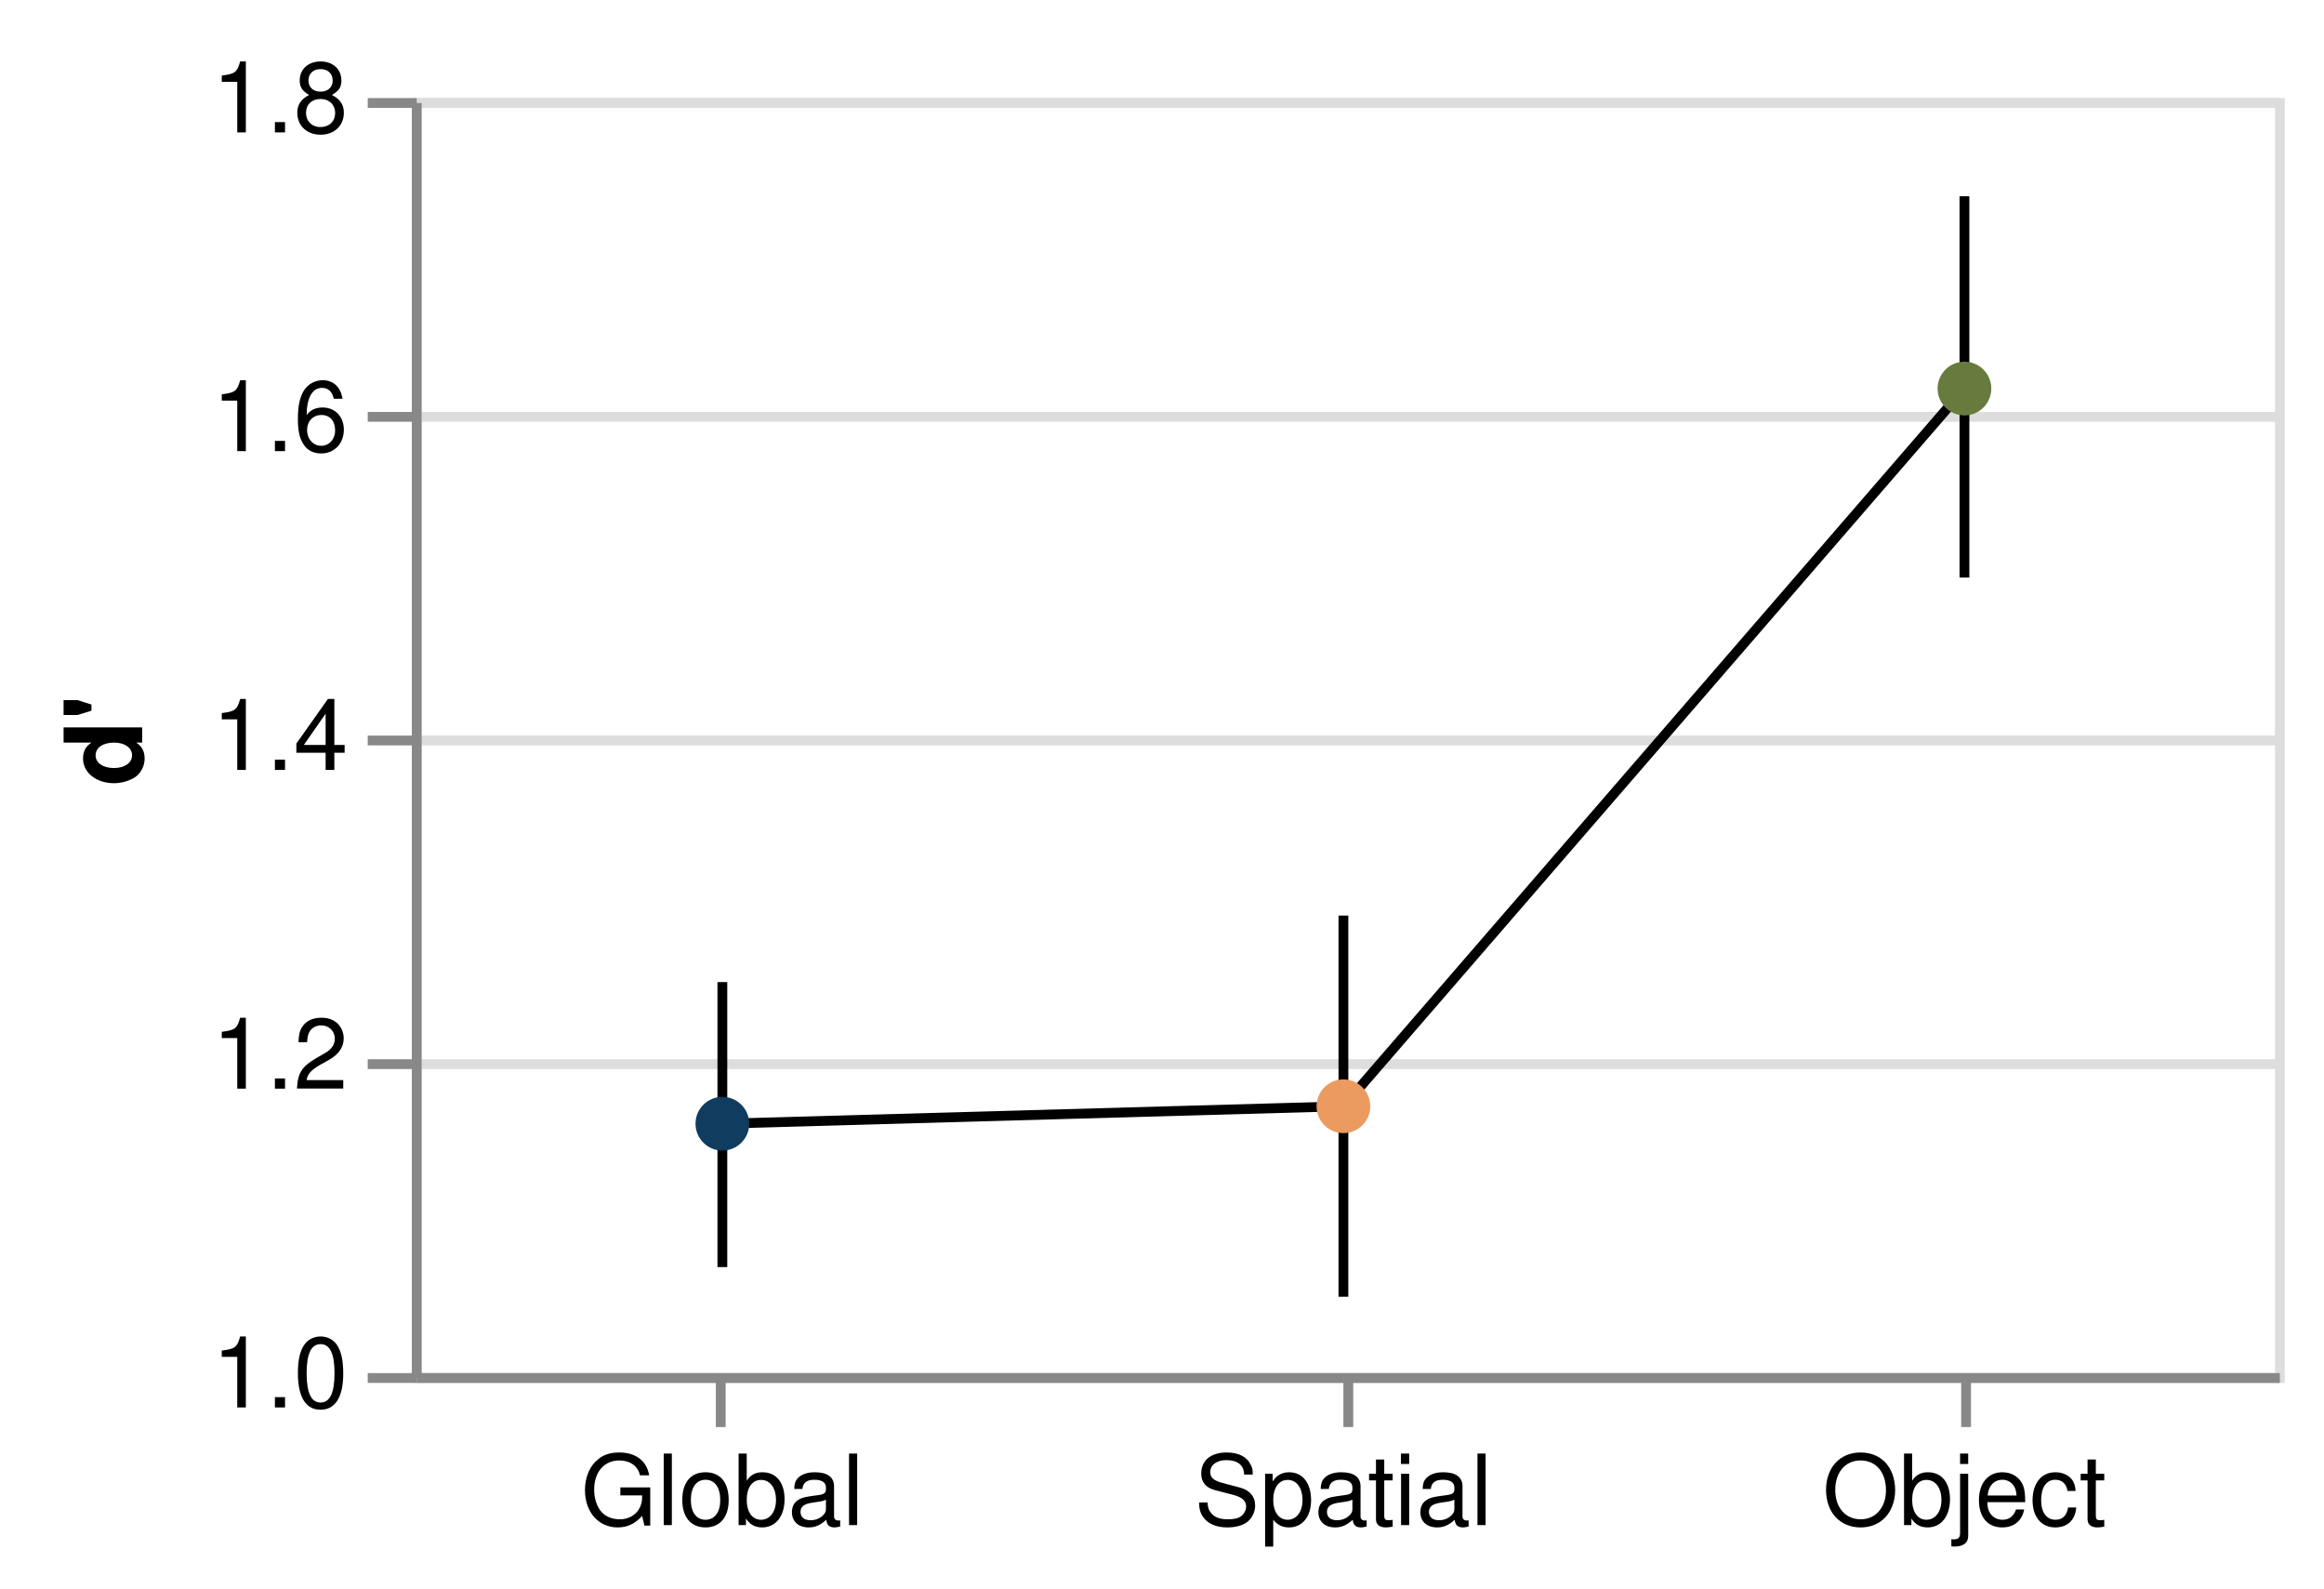
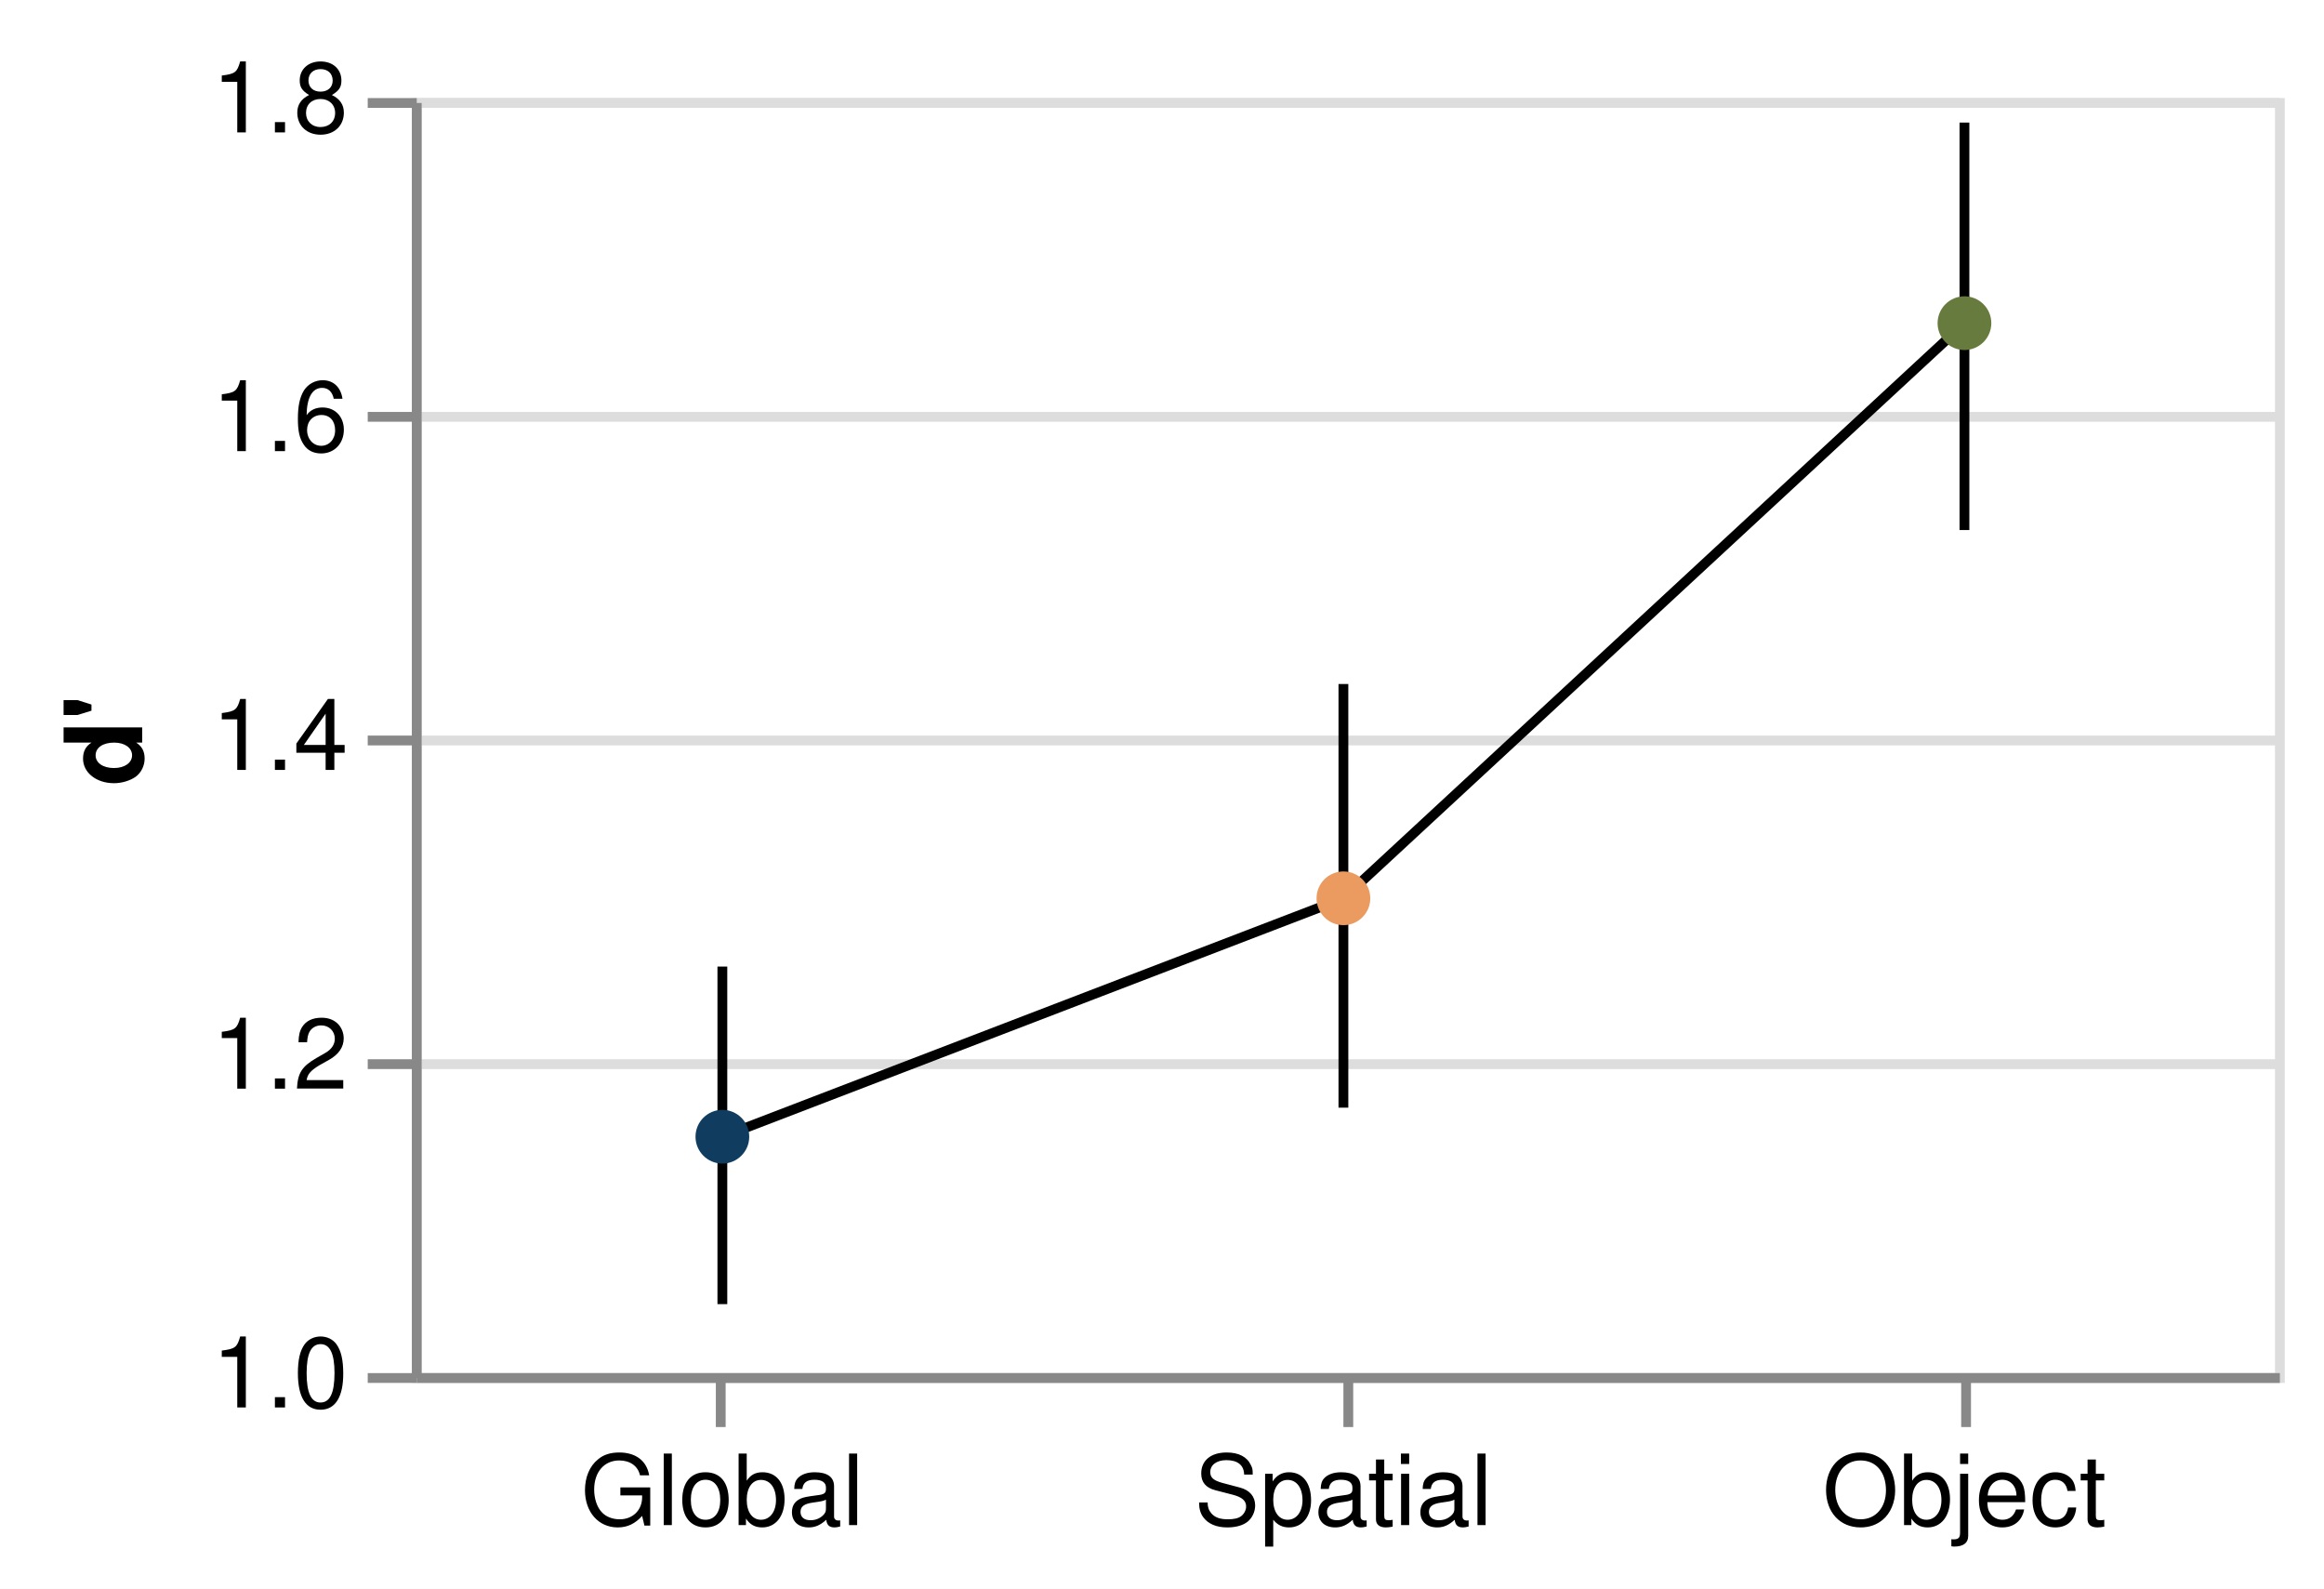
<svg xmlns="http://www.w3.org/2000/svg" class="marks" width="237" height="162" viewBox="0 0 237 162" version="1.1">
  <rect width="237" height="162" fill="white" />
  <g fill="none" stroke-miterlimit="10" transform="translate(42,10)">
    <g class="mark-group role-frame root" role="graphics-object" aria-roledescription="group mark container">
      <g transform="translate(0,0)">
        <path class="background" aria-hidden="true" d="M0.5,0.5h190v130h-190Z" stroke="#ddd" />
        <g>
          <g class="mark-group role-axis" aria-hidden="true">
            <g transform="translate(0.5,0.5)">
              <path class="background" aria-hidden="true" d="M0,0h0v0h0Z" pointer-events="none" />
              <g>
                <g class="mark-rule role-axis-grid" pointer-events="none">
                  <line transform="translate(0,130)" x2="190" y2="0" stroke="#ddd" stroke-width="1" opacity="1" />
                  <line transform="translate(0,98)" x2="190" y2="0" stroke="#ddd" stroke-width="1" opacity="1" />
                  <line transform="translate(0,65)" x2="190" y2="0" stroke="#ddd" stroke-width="1" opacity="1" />
                  <line transform="translate(0,32)" x2="190" y2="0" stroke="#ddd" stroke-width="1" opacity="1" />
                  <line transform="translate(0,0)" x2="190" y2="0" stroke="#ddd" stroke-width="1" opacity="1" />
                </g>
              </g>
              <path class="foreground" aria-hidden="true" d="" pointer-events="none" display="none" />
            </g>
          </g>
          <g class="mark-group role-axis" role="graphics-symbol" aria-roledescription="axis" aria-label="X-axis for a discrete scale with 3 values: global, spatial, object">
            <g transform="translate(0.5,130.5)">
              <path class="background" aria-hidden="true" d="M0,0h0v0h0Z" pointer-events="none" />
              <g>
                <g class="mark-rule role-axis-tick" pointer-events="none">
                  <line transform="translate(31,0)" x2="0" y2="5" stroke="#888" stroke-width="1" opacity="1" />
                  <line transform="translate(95,0)" x2="0" y2="5" stroke="#888" stroke-width="1" opacity="1" />
                  <line transform="translate(158,0)" x2="0" y2="5" stroke="#888" stroke-width="1" opacity="1" />
                </g>
                <g class="mark-text role-axis-label" pointer-events="none">
                  <text text-anchor="middle" transform="translate(31.16667,15)" font-family="Helvetica" font-size="10px" fill="#000" opacity="1">Global</text>
                  <text text-anchor="middle" transform="translate(94.5,15)" font-family="Helvetica" font-size="10px" fill="#000" opacity="1">Spatial</text>
                  <text text-anchor="middle" transform="translate(157.8333,15)" font-family="Helvetica" font-size="10px" fill="#000" opacity="1">Object</text>
                </g>
                <g class="mark-rule role-axis-domain" pointer-events="none">
                  <line transform="translate(0,0)" x2="190" y2="0" stroke="#888" stroke-width="1" opacity="1" />
                </g>
              </g>
              <path class="foreground" aria-hidden="true" d="" pointer-events="none" display="none" />
            </g>
          </g>
          <g class="mark-group role-axis" role="graphics-symbol" aria-roledescription="axis" aria-label="Y-axis titled 'd'' for a linear scale with values from 1.0 to 1.8">
            <g transform="translate(0.5,0.5)">
              <path class="background" aria-hidden="true" d="M0,0h0v0h0Z" pointer-events="none" />
              <g>
                <g class="mark-rule role-axis-tick" pointer-events="none">
                  <line transform="translate(0,130)" x2="-5" y2="0" stroke="#888" stroke-width="1" opacity="1" />
                  <line transform="translate(0,98)" x2="-5" y2="0" stroke="#888" stroke-width="1" opacity="1" />
                  <line transform="translate(0,65)" x2="-5" y2="0" stroke="#888" stroke-width="1" opacity="1" />
                  <line transform="translate(0,32)" x2="-5" y2="0" stroke="#888" stroke-width="1" opacity="1" />
                  <line transform="translate(0,0)" x2="-5" y2="0" stroke="#888" stroke-width="1" opacity="1" />
                </g>
                <g class="mark-text role-axis-label" pointer-events="none">
                  <text text-anchor="end" transform="translate(-7,133)" font-family="Helvetica" font-size="10px" fill="#000" opacity="1">1.0</text>
                  <text text-anchor="end" transform="translate(-7,100.5)" font-family="Helvetica" font-size="10px" fill="#000" opacity="1">1.2</text>
                  <text text-anchor="end" transform="translate(-7,68)" font-family="Helvetica" font-size="10px" fill="#000" opacity="1">1.4</text>
                  <text text-anchor="end" transform="translate(-7,35.5)" font-family="Helvetica" font-size="10px" fill="#000" opacity="1">1.6</text>
                  <text text-anchor="end" transform="translate(-7,3)" font-family="Helvetica" font-size="10px" fill="#000" opacity="1">1.8</text>
                </g>
                <g class="mark-rule role-axis-domain" pointer-events="none">
                  <line transform="translate(0,130)" x2="0" y2="-130" stroke="#888" stroke-width="1" opacity="1" />
                </g>
                <g class="mark-text role-axis-title" pointer-events="none">
                  <text text-anchor="middle" transform="translate(-26,65) rotate(-90) translate(0,-2)" font-family="Helvetica" font-size="11px" font-weight="bold" fill="#000" opacity="1">d'</text>
                </g>
              </g>
              <path class="foreground" aria-hidden="true" d="" pointer-events="none" display="none" />
            </g>
          </g>
          <g class="mark-line role-mark layer_0_marks" role="graphics-object" aria-roledescription="line mark container">
-             <path aria-label=": global; d': 1.15647436474" role="graphics-symbol" aria-roledescription="line mark" d="M31.667,104.573L95,102.795L158.333,29.616" stroke="black" stroke-width="1" />
+             <path aria-label=": global; d': 1.14831455562" role="graphics-symbol" aria-roledescription="line mark" d="M31.667,105.899L95,81.59L158.333,22.949" stroke="black" stroke-width="1" />
          </g>
          <g class="mark-rule role-mark layer_1_marks" role="graphics-object" aria-roledescription="rule mark container">
-             <line aria-label=": 1.06652252979; upper: 1.2453357991" role="graphics-symbol" aria-roledescription="rule mark" transform="translate(31.66667,119.1901)" x2="0" y2="-29.057" stroke="black" />
-             <line aria-label=": 1.04790493573; upper: 1.28706879834" role="graphics-symbol" aria-roledescription="rule mark" transform="translate(95,122.2154)" x2="0" y2="-38.864" stroke="black" />
-             <line aria-label=": 1.4991519891; upper: 1.73839077003" role="graphics-symbol" aria-roledescription="rule mark" transform="translate(158.3333,48.8878)" x2="0" y2="-38.876" stroke="black" />
+             <line aria-label=": 1.04327603377; upper: 1.25507343263" role="graphics-symbol" aria-roledescription="rule mark" transform="translate(31.66667,122.9676)" x2="0" y2="-34.417" stroke="black" />
+             <line aria-label=": 1.16654885005; upper: 1.43236085387" role="graphics-symbol" aria-roledescription="rule mark" transform="translate(95,102.9358)" x2="0" y2="-43.194" stroke="black" />
+             <line aria-label=": 1.52897185265; upper: 1.78463014084" role="graphics-symbol" aria-roledescription="rule mark" transform="translate(158.3333,44.04207)" x2="0" y2="-41.544" stroke="black" />
          </g>
          <g class="mark-symbol role-mark layer_2_marks" role="graphics-object" aria-roledescription="symbol mark container">
-             <path aria-label=": global; Mean of value: 1.15647436474; condition: global" role="graphics-symbol" aria-roledescription="point" transform="translate(31.66667,104.5729)" d="M2.739,0A2.739,2.739,0,1,1,-2.739,0A2.739,2.739,0,1,1,2.739,0" fill="#0F3C5F" stroke-width="2" />
-             <path aria-label=": spatial; Mean of value: 1.16741417746; condition: spatial" role="graphics-symbol" aria-roledescription="point" transform="translate(95,102.7952)" d="M2.739,0A2.739,2.739,0,1,1,-2.739,0A2.739,2.739,0,1,1,2.739,0" fill="#EB9A60" stroke-width="2" />
-             <path aria-label=": object; Mean of value: 1.61775048378; condition: object" role="graphics-symbol" aria-roledescription="point" transform="translate(158.3333,29.61555)" d="M2.739,0A2.739,2.739,0,1,1,-2.739,0A2.739,2.739,0,1,1,2.739,0" fill="#687B3E" stroke-width="2" />
+             <path aria-label=": global; Mean of value: 1.14831455562; condition: global" role="graphics-symbol" aria-roledescription="point" transform="translate(31.66667,105.8989)" d="M2.739,0A2.739,2.739,0,1,1,-2.739,0A2.739,2.739,0,1,1,2.739,0" fill="#0F3C5F" stroke-width="2" />
+             <path aria-label=": spatial; Mean of value: 1.29790716771; condition: spatial" role="graphics-symbol" aria-roledescription="point" transform="translate(95,81.59009)" d="M2.739,0A2.739,2.739,0,1,1,-2.739,0A2.739,2.739,0,1,1,2.739,0" fill="#EB9A60" stroke-width="2" />
+             <path aria-label=": object; Mean of value: 1.65877418933; condition: object" role="graphics-symbol" aria-roledescription="point" transform="translate(158.3333,22.94919)" d="M2.739,0A2.739,2.739,0,1,1,-2.739,0A2.739,2.739,0,1,1,2.739,0" fill="#687B3E" stroke-width="2" />
          </g>
        </g>
        <path class="foreground" aria-hidden="true" d="" display="none" />
      </g>
    </g>
  </g>
</svg>
